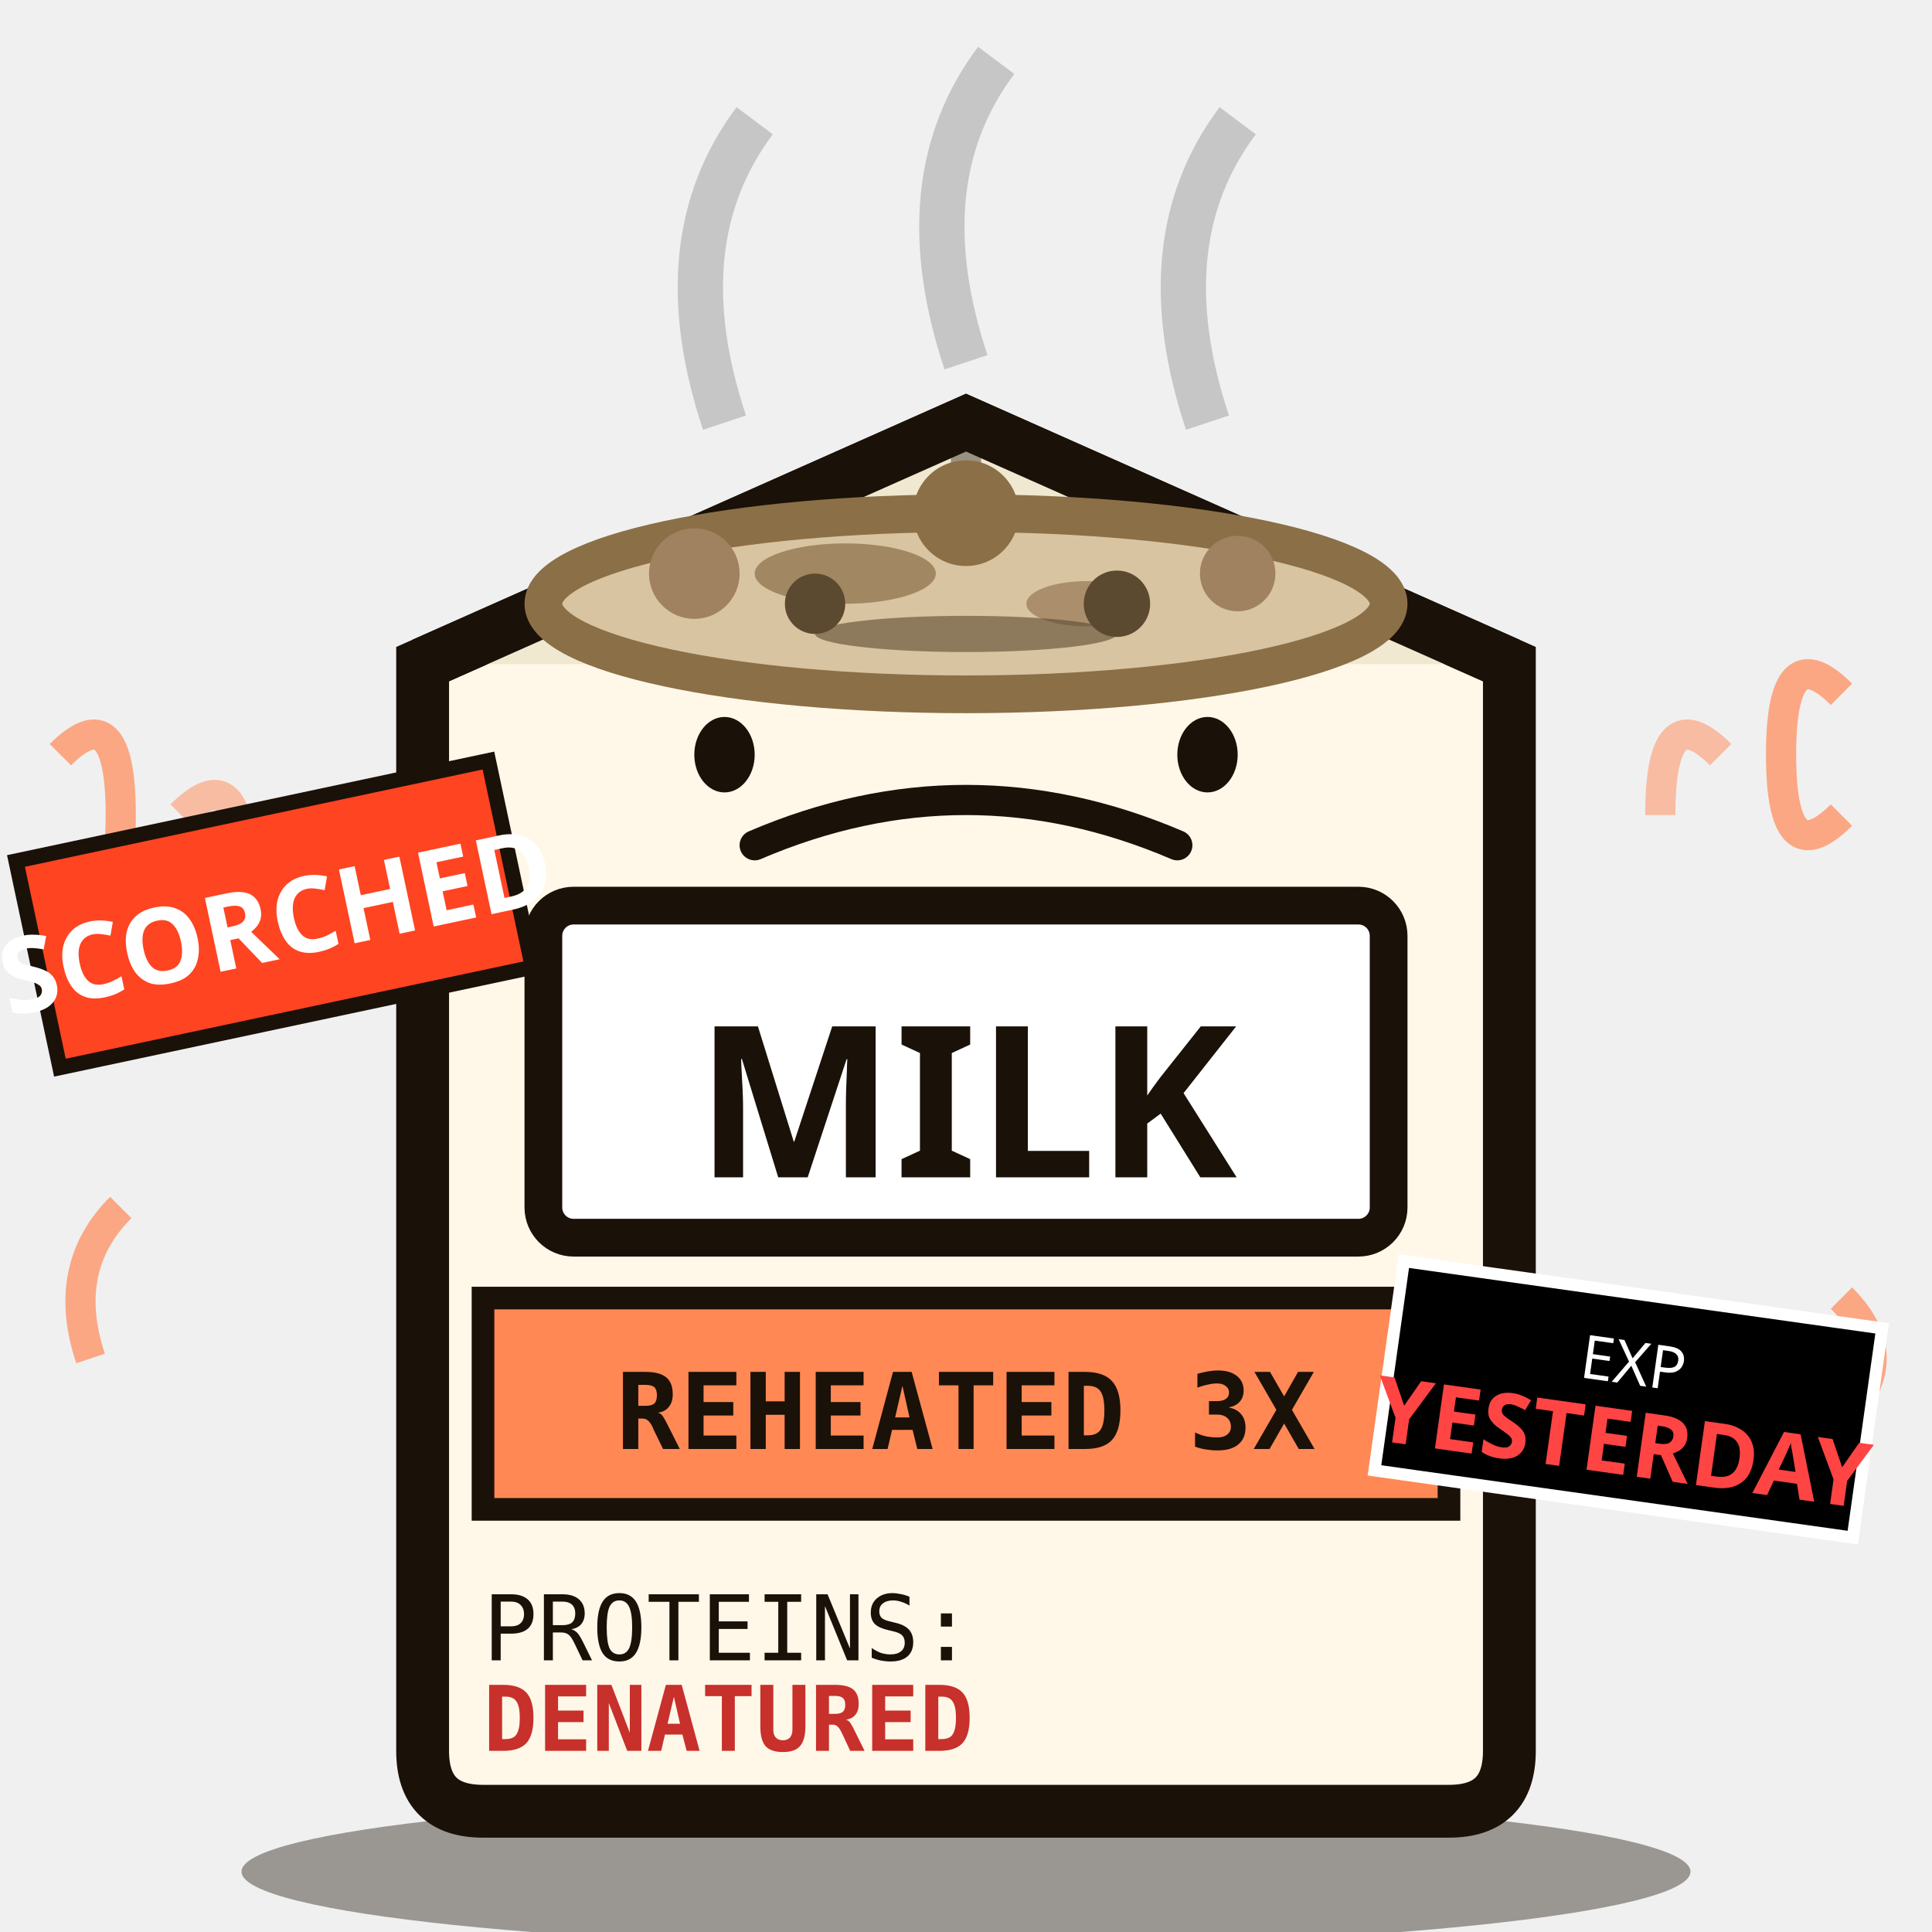
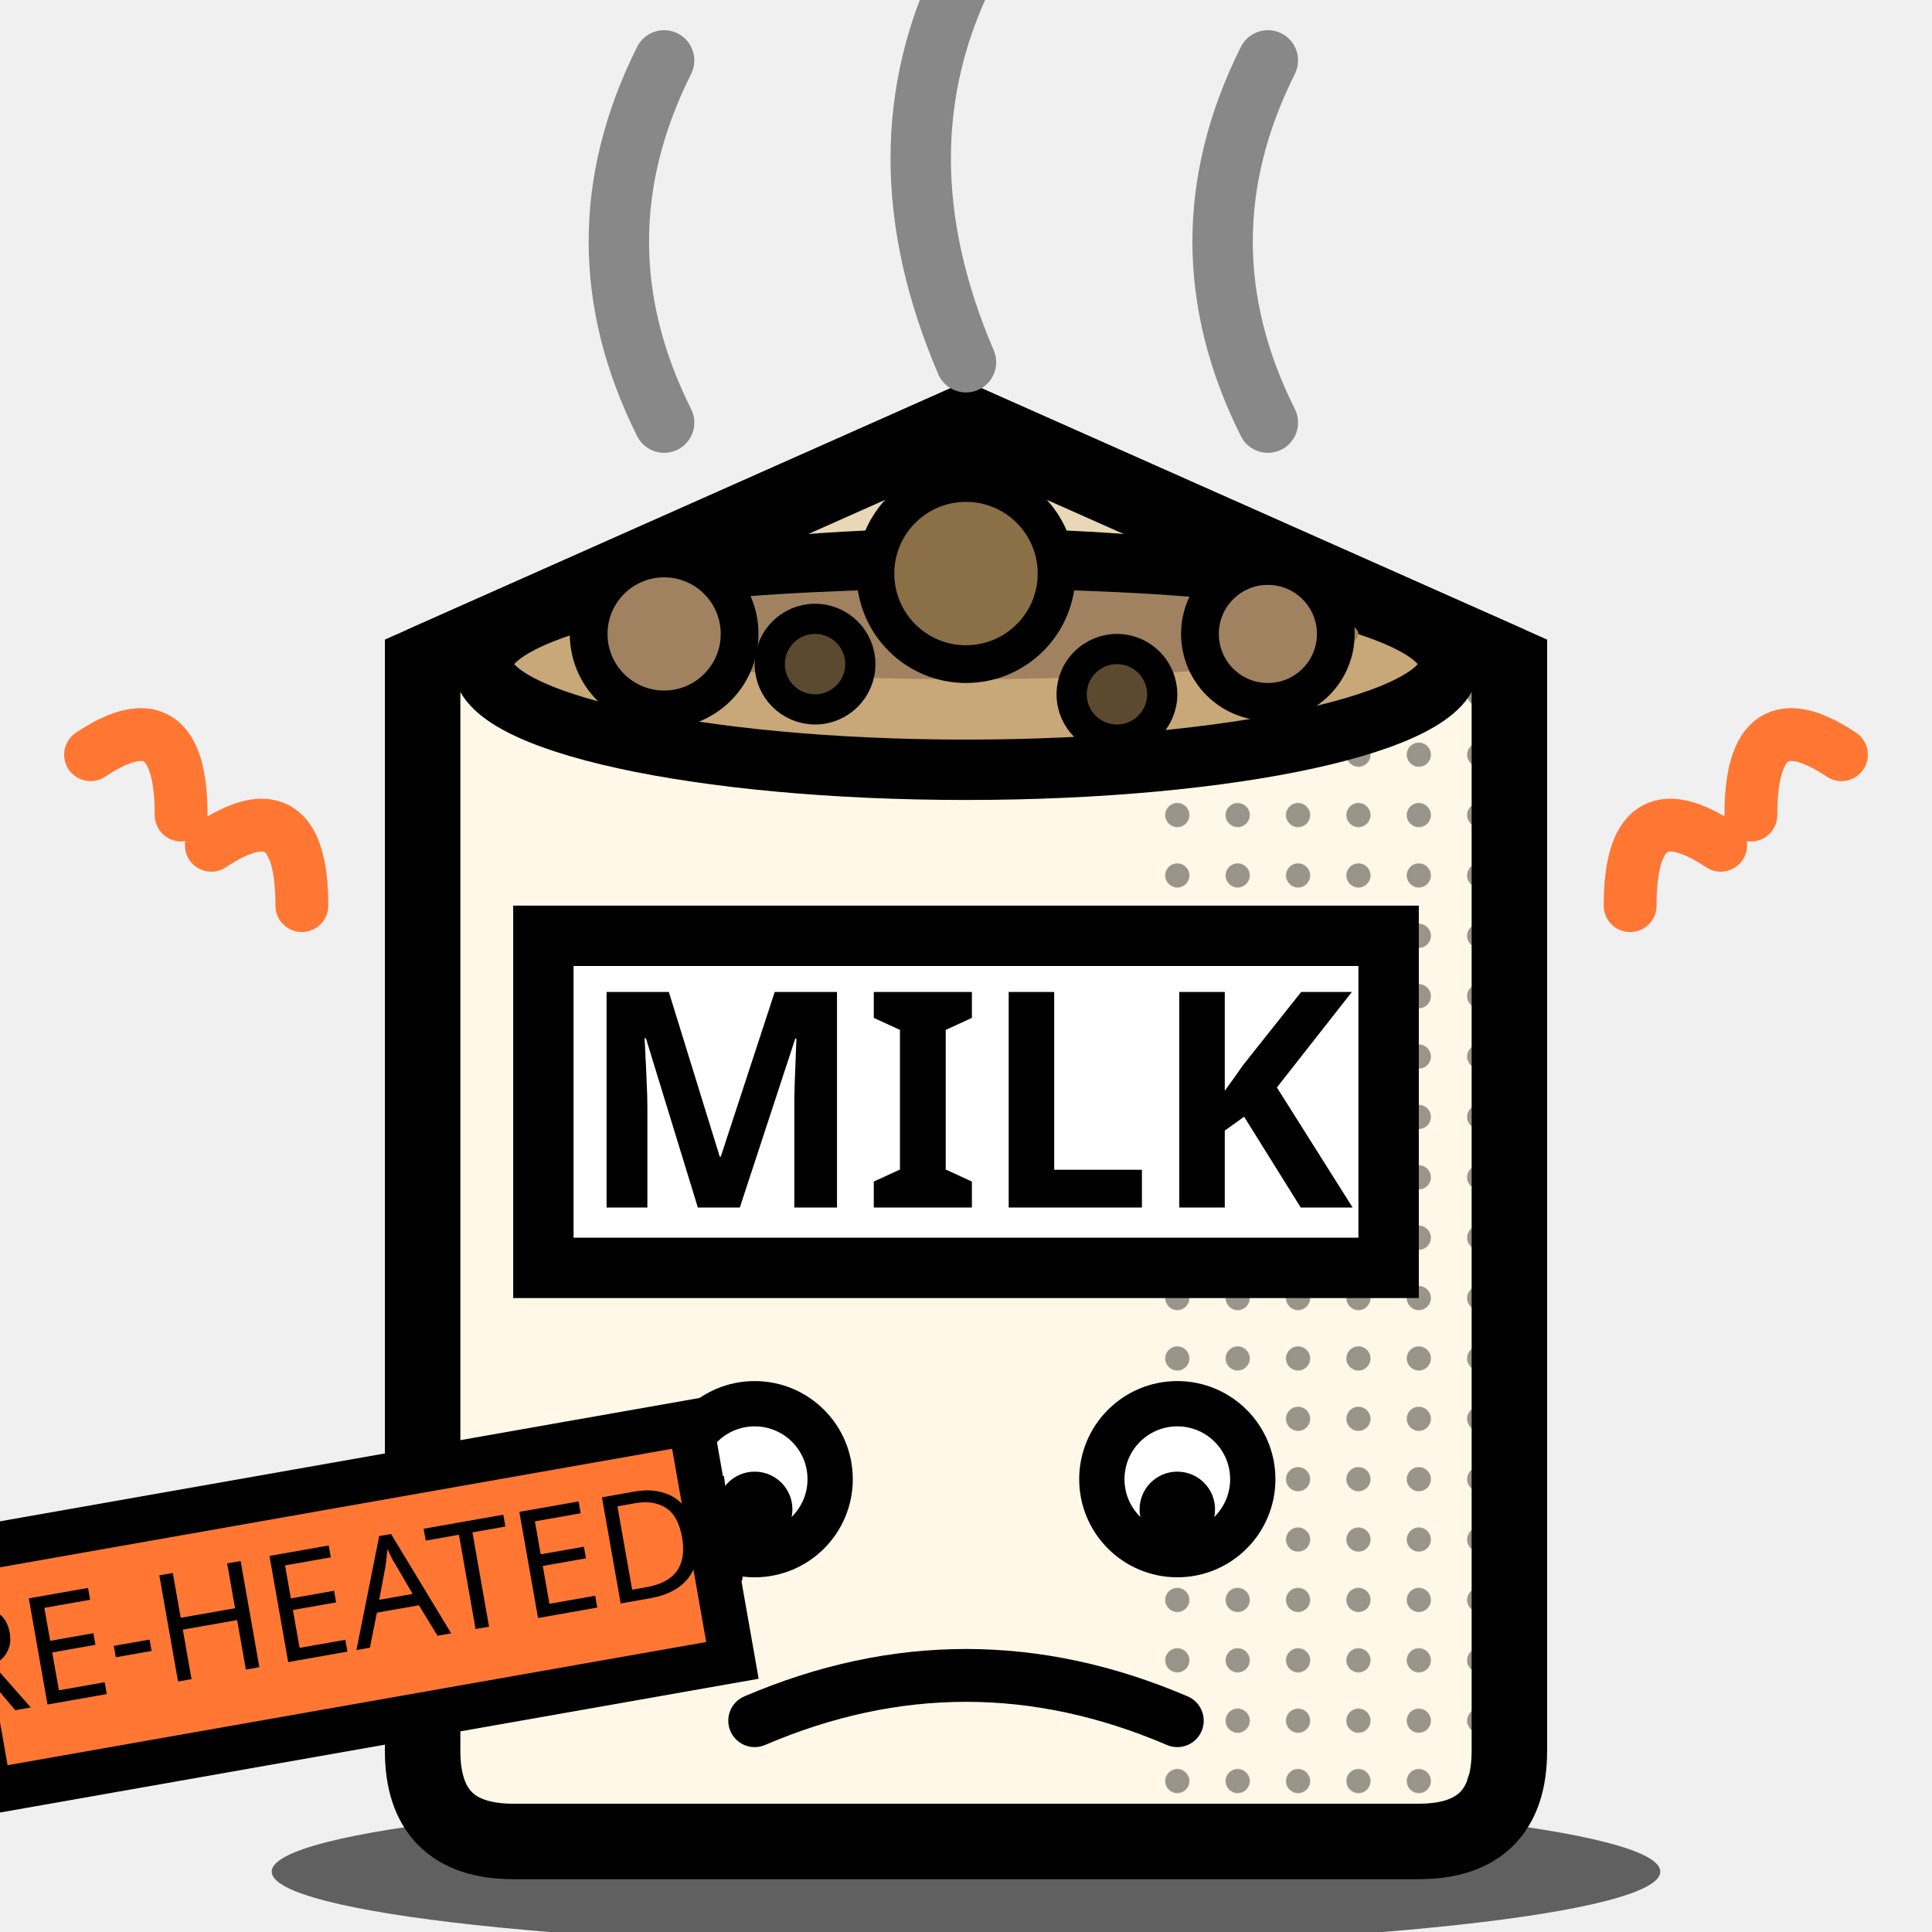
<svg xmlns="http://www.w3.org/2000/svg" viewBox="0 0 128 128" width="128" height="128">
-   <ellipse cx="64" cy="124" rx="48" ry="5" fill="#1a1108" opacity="0.4" />
-   <path d="M 4 50 Q 8 46 8 54 Q 8 62 4 58" fill="none" stroke="#ff8855" stroke-width="2" opacity="0.7" />
-   <path d="M 12 54 Q 16 50 16 58" fill="none" stroke="#ff8855" stroke-width="2" opacity="0.5" />
-   <path d="M 122 46 Q 118 42 118 50 Q 118 58 122 54" fill="none" stroke="#ff8855" stroke-width="2" opacity="0.7" />
-   <path d="M 114 50 Q 110 46 110 54" fill="none" stroke="#ff8855" stroke-width="2" opacity="0.5" />
-   <path d="M 8 80 Q 4 84 6 90" fill="none" stroke="#ff8855" stroke-width="2" opacity="0.7" />
-   <path d="M 122 86 Q 126 90 122 94" fill="none" stroke="#ff8855" stroke-width="2" opacity="0.7" />
-   <path d="M 28 44 L 28 116 Q 28 120 32 120 L 96 120 Q 100 120 100 116 L 100 44 L 64 28 Z" fill="#fff8e8" stroke="#1a1108" stroke-width="3.5" />
-   <path d="M 28 44 L 64 28 L 100 44" fill="#f0e8d0" stroke="#1a1108" stroke-width="3.5" />
-   <line x1="64" y1="28" x2="64" y2="44" stroke="#1a1108" stroke-width="2" opacity="0.4" />
-   <ellipse cx="64" cy="40" rx="28" ry="6" fill="#d8c4a0" stroke="#8b6f47" stroke-width="2.5" />
-   <ellipse cx="56" cy="38" rx="6" ry="2" fill="#8b6f47" opacity="0.7" />
-   <ellipse cx="72" cy="40" rx="4" ry="1.5" fill="#a08260" opacity="0.8" />
-   <ellipse cx="64" cy="42" rx="10" ry="1.2" fill="#5c4a30" opacity="0.6" />
-   <circle cx="46" cy="38" r="3" fill="#a08260" />
-   <circle cx="82" cy="38" r="2.5" fill="#a08260" />
-   <circle cx="64" cy="34" r="3.5" fill="#8b6f47" />
-   <circle cx="54" cy="40" r="2" fill="#5c4a30" />
-   <circle cx="74" cy="40" r="2.2" fill="#5c4a30" />
-   <path d="M 48 28 Q 44 16 50 8" fill="none" stroke="#aaa" stroke-width="3" opacity="0.6" />
-   <path d="M 64 24 Q 60 12 66 4" fill="none" stroke="#aaa" stroke-width="3" opacity="0.6" />
-   <path d="M 80 28 Q 76 16 82 8" fill="none" stroke="#aaa" stroke-width="3" opacity="0.6" />
-   <rect x="36" y="60" width="56" height="22" fill="#fff" stroke="#1a1108" stroke-width="2.5" rx="2" />
-   <text x="64" y="78" text-anchor="middle" font-family="sans-serif" font-size="14" font-weight="bold" fill="#1a1108">MILK</text>
-   <rect x="32" y="86" width="64" height="14" fill="#ff8855" stroke="#1a1108" stroke-width="1.5" />
-   <text x="64" y="96" text-anchor="middle" font-family="monospace" font-size="7" font-weight="bold" fill="#1a1108">REHEATED 3X</text>
-   <g transform="rotate(-12 16 60)">
-     <rect x="2" y="54" width="32" height="14" fill="#ff4422" stroke="#1a1108" stroke-width="1" />
-     <text x="18" y="64" text-anchor="middle" font-family="sans-serif" font-size="7" font-weight="bold" fill="#fff">SCORCHED</text>
+   <defs>
+     <pattern id="ht-milk" x="0" y="0" width="4" height="4" patternUnits="userSpaceOnUse">
+       <circle cx="2" cy="2" r="0.8" fill="#000" opacity="0.4" />
+     </pattern>
+   </defs>
+   <ellipse cx="64" cy="124" rx="46" ry="5" fill="#000" opacity="0.6" />
+   <path d="M 6 50 Q 12 46 12 54" fill="none" stroke="#ff7733" stroke-width="3.5" stroke-linecap="round" />
+   <path d="M 14 56 Q 20 52 20 60" fill="none" stroke="#ff7733" stroke-width="3.5" stroke-linecap="round" />
+   <path d="M 122 50 Q 116 46 116 54" fill="none" stroke="#ff7733" stroke-width="3.5" stroke-linecap="round" />
+   <path d="M 114 56 Q 108 52 108 60" fill="none" stroke="#ff7733" stroke-width="3.5" stroke-linecap="round" />
+   <path d="M 28 44 L 28 116 Q 28 122 34 122 L 94 122 Q 100 122 100 116 L 100 44 L 64 28 Z" fill="#fff8e8" stroke="#000" stroke-width="5" />
+   <path d="M 28 44 L 64 28 L 100 44" fill="#e8d8b8" stroke="#000" stroke-width="5" />
+   <line x1="64" y1="28" x2="64" y2="44" stroke="#000" stroke-width="3" />
+   <path d="M 100 44 L 100 116 Q 100 122 94 122 L 76 122 L 76 44 Z" fill="url(#ht-milk)" />
+   <ellipse cx="64" cy="44" rx="32" ry="7" fill="#c8a878" stroke="#000" stroke-width="4" />
+   <ellipse cx="64" cy="42" rx="26" ry="3" fill="#a08260" />
+   <circle cx="44" cy="42" r="5" fill="#a08260" stroke="#000" stroke-width="2.5" />
+   <circle cx="84" cy="42" r="4.5" fill="#a08260" stroke="#000" stroke-width="2.5" />
+   <circle cx="64" cy="38" r="6" fill="#8b6f47" stroke="#000" stroke-width="2.5" />
+   <circle cx="54" cy="44" r="3" fill="#5c4a30" stroke="#000" stroke-width="2" />
+   <circle cx="74" cy="46" r="3" fill="#5c4a30" stroke="#000" stroke-width="2" />
+   <path d="M 44 28 Q 38 16 44 4" fill="none" stroke="#888" stroke-width="4" stroke-linecap="round" />
+   <path d="M 64 24 Q 58 10 64 -2" fill="none" stroke="#888" stroke-width="4" stroke-linecap="round" />
+   <path d="M 84 28 Q 78 16 84 4" fill="none" stroke="#888" stroke-width="4" stroke-linecap="round" />
+   <rect x="36" y="62" width="56" height="22" fill="#fff" stroke="#000" stroke-width="4" />
+   <text x="64" y="80" text-anchor="middle" font-family="Impact, Arial Black, sans-serif" font-size="20" font-weight="900" fill="#000">MILK</text>
+   <circle cx="50" cy="98" r="5" fill="#fff" stroke="#000" stroke-width="3" />
+   <circle cx="78" cy="98" r="5" fill="#fff" stroke="#000" stroke-width="3" />
+   <circle cx="50" cy="100" r="2.5" fill="#000" />
+   <circle cx="78" cy="100" r="2.5" fill="#000" />
+   <path d="M 50 114 Q 64 108 78 114" fill="none" stroke="#000" stroke-width="3.5" stroke-linecap="round" />
+   <g transform="rotate(-10 14 110)">
+     <rect x="-2" y="100" width="50" height="16" fill="#ff7733" stroke="#000" stroke-width="3" />
+     <text x="23" y="111" text-anchor="middle" font-family="Impact, sans-serif" font-size="10" fill="#000">RE-HEATED!</text>
  </g>
-   <g transform="rotate(8 110 92)">
-     <rect x="92" y="86" width="32" height="14" fill="#000" stroke="#fff" stroke-width="0.8" />
-     <text x="108" y="92" text-anchor="middle" font-family="sans-serif" font-size="4" fill="#fff">EXP</text>
-     <text x="108" y="98" text-anchor="middle" font-family="sans-serif" font-size="6" font-weight="bold" fill="#ff4444">YESTERDAY</text>
-   </g>
-   <text x="32" y="110" font-family="monospace" font-size="6" fill="#1a1108">PROTEINS:</text>
-   <text x="32" y="116" font-family="monospace" font-size="6" font-weight="bold" fill="#c8302c">DENATURED</text>
-   <ellipse cx="48" cy="50" rx="2" ry="2.5" fill="#1a1108" />
-   <ellipse cx="80" cy="50" rx="2" ry="2.5" fill="#1a1108" />
-   <path d="M 50 56 Q 64 50 78 56" fill="none" stroke="#1a1108" stroke-width="2" stroke-linecap="round" />
</svg>
